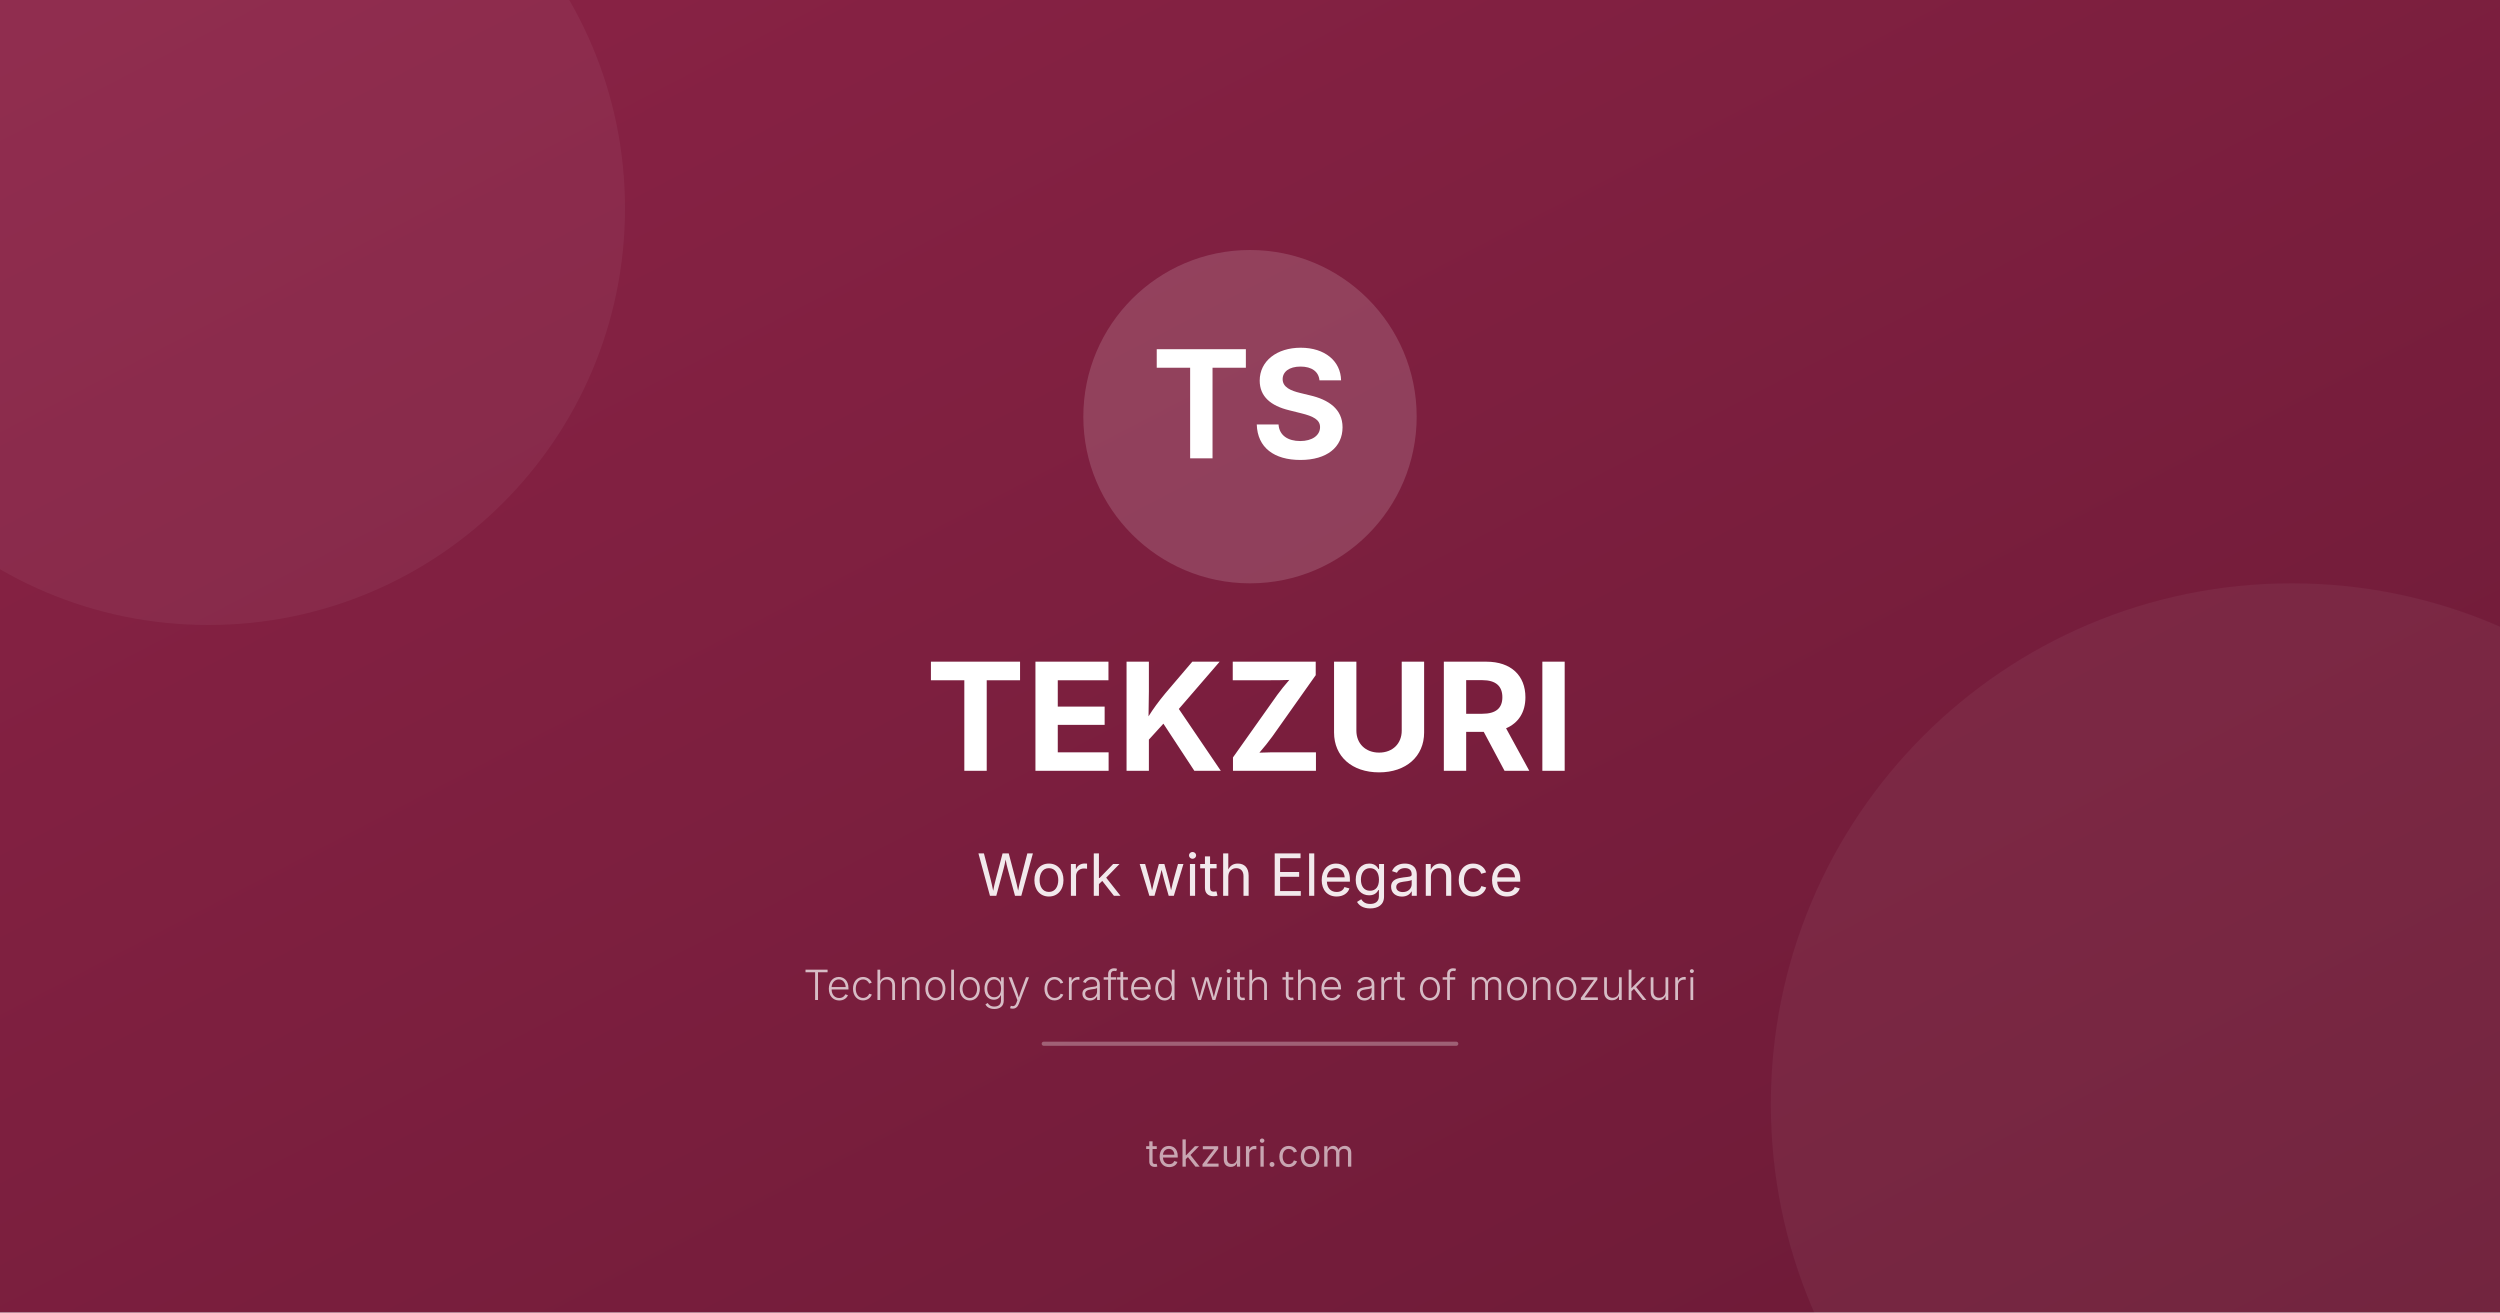
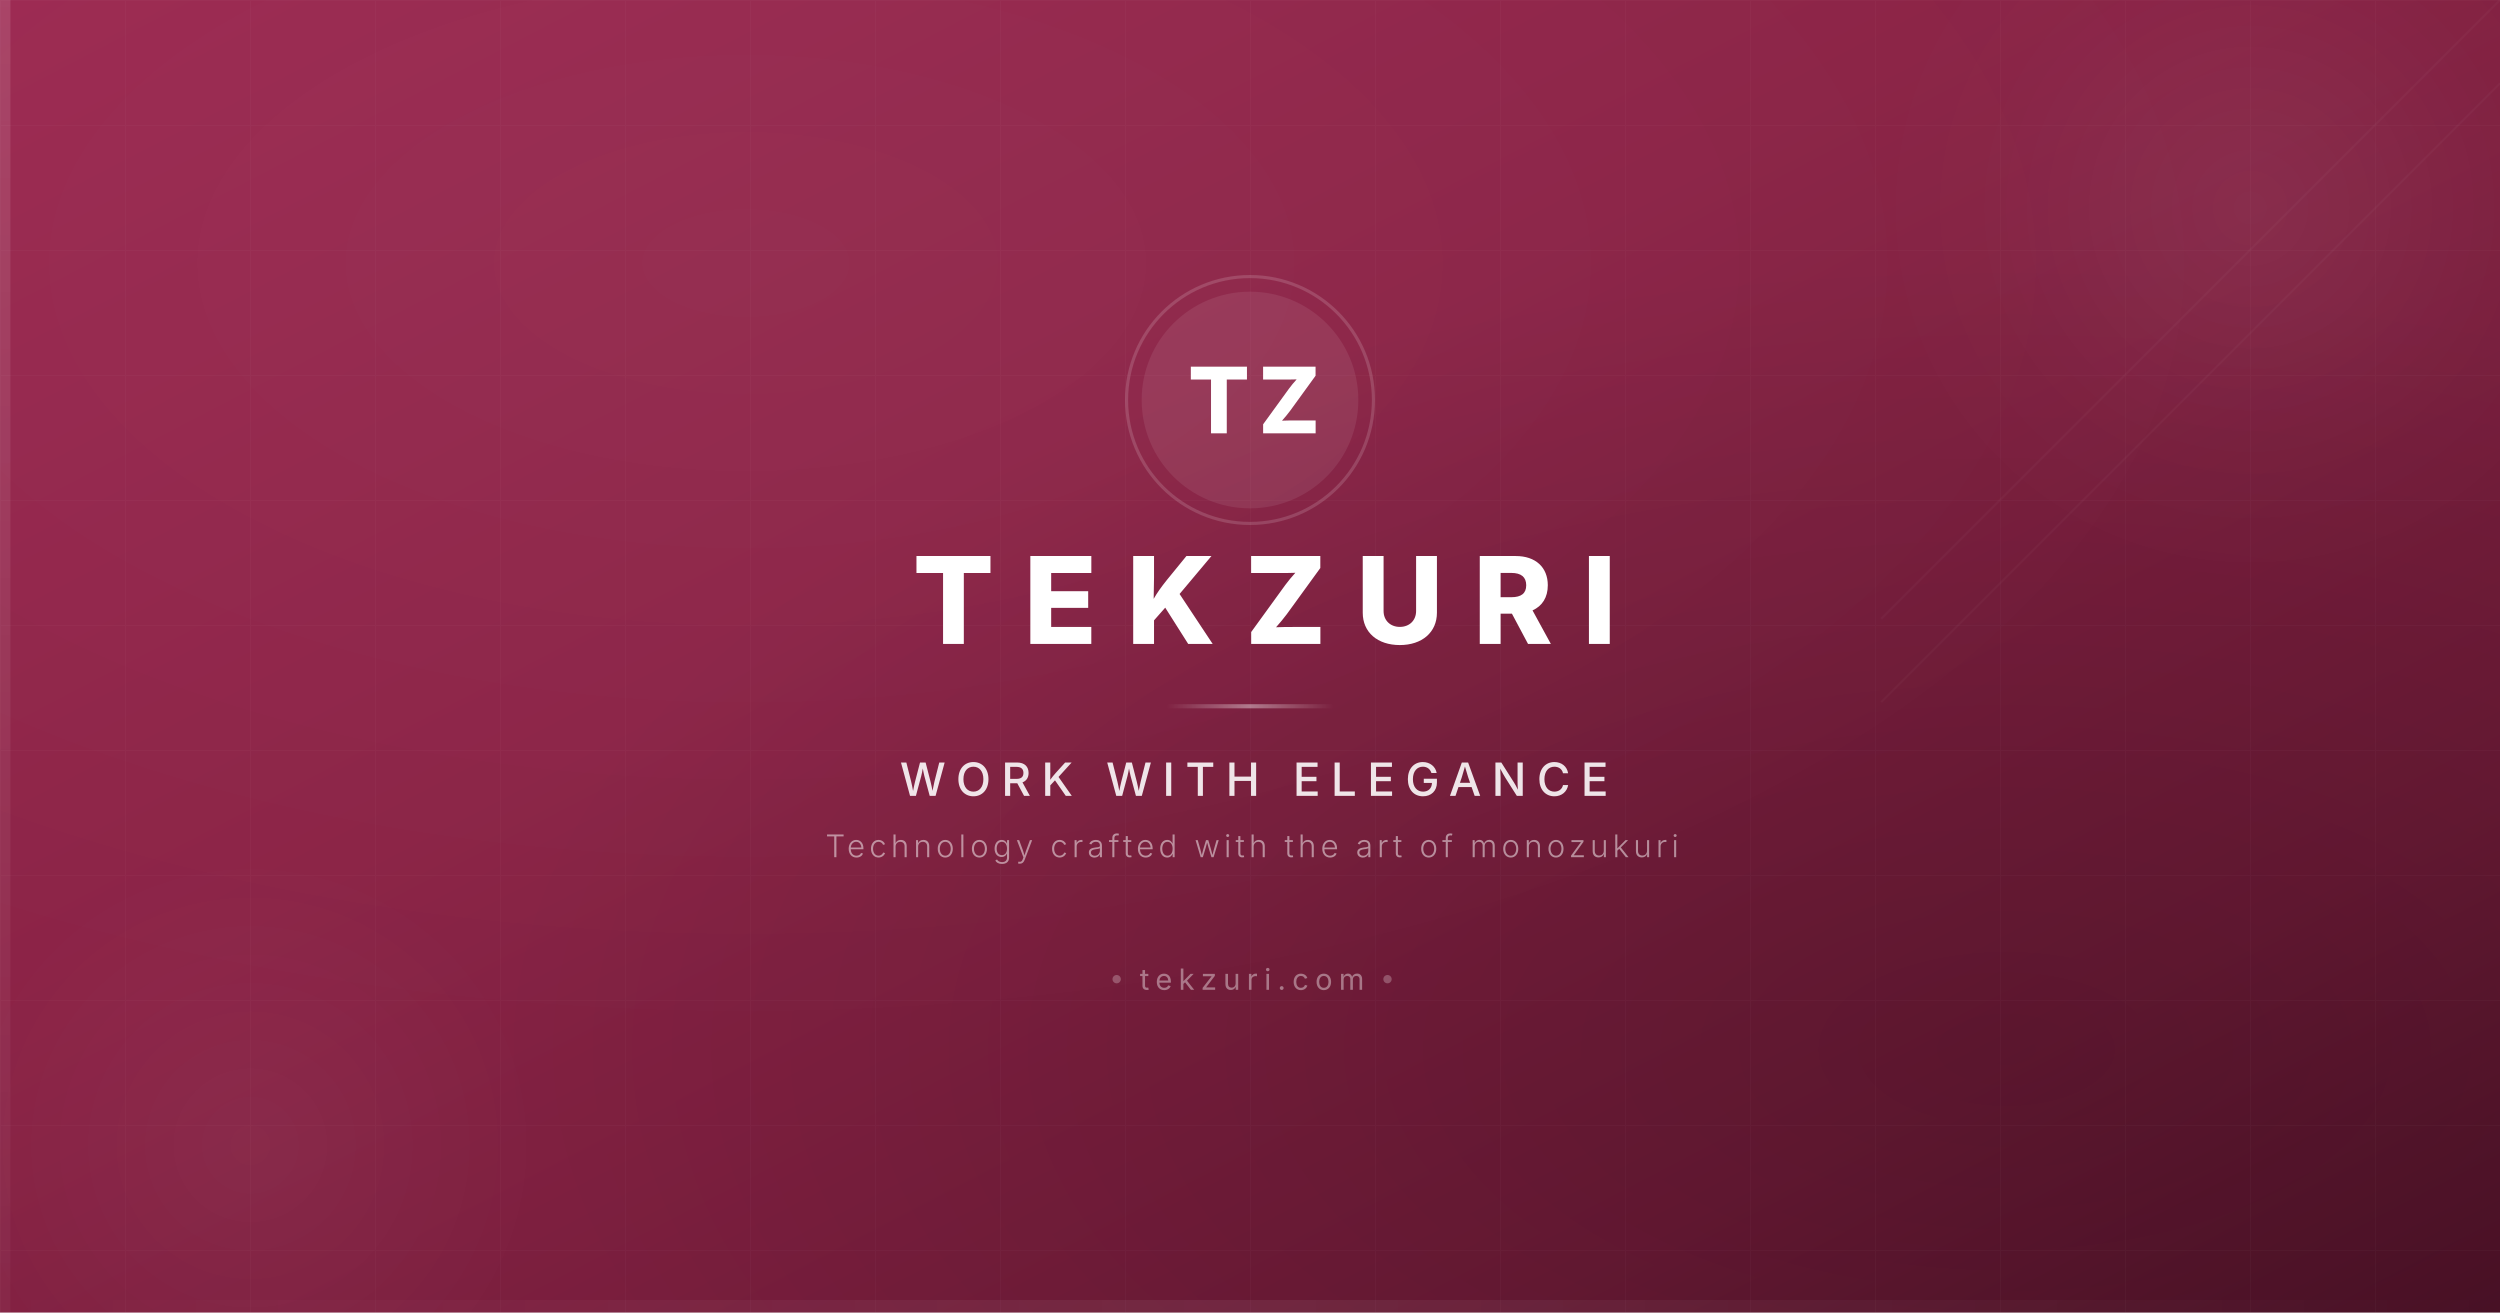
<svg xmlns="http://www.w3.org/2000/svg" width="1200" height="630" viewBox="0 0 1200 630">
  <defs>
-     <linearGradient id="bgGradient" x1="0%" y1="0%" x2="100%" y2="100%">
-       <stop offset="0%" style="stop-color:#8B2346" />
-       <stop offset="100%" style="stop-color:#6B1A36" />
+     <linearGradient id="bg-gradient" x1="0%" y1="0%" x2="100%" y2="100%">
+       <stop offset="0%" stop-color="#9B2850" />
+       <stop offset="40%" stop-color="#8B2346" />
+       <stop offset="80%" stop-color="#6B1A36" />
+       <stop offset="100%" stop-color="#4E1228" />
    </linearGradient>
+     <radialGradient id="noise-light" cx="30%" cy="20%" r="60%" fx="30%" fy="20%">
+       <stop offset="0%" stop-color="white" stop-opacity="0.04" />
+       <stop offset="100%" stop-color="white" stop-opacity="0" />
+     </radialGradient>
+     <radialGradient id="noise-dark" cx="80%" cy="80%" r="60%" fx="80%" fy="80%">
+       <stop offset="0%" stop-color="black" stop-opacity="0.15" />
+       <stop offset="100%" stop-color="black" stop-opacity="0" />
+     </radialGradient>
+     <radialGradient id="geo-tr" cx="50%" cy="50%" r="50%">
+       <stop offset="0%" stop-color="white" stop-opacity="0.06" />
+       <stop offset="70%" stop-color="white" stop-opacity="0.01" />
+       <stop offset="100%" stop-color="white" stop-opacity="0" />
+     </radialGradient>
+     <radialGradient id="geo-bl" cx="50%" cy="50%" r="50%">
+       <stop offset="0%" stop-color="white" stop-opacity="0.04" />
+       <stop offset="70%" stop-color="white" stop-opacity="0" />
+     </radialGradient>
+     <linearGradient id="left-bar" x1="0" y1="0" x2="0" y2="1">
+       <stop offset="0%" stop-color="white" stop-opacity="0.12" />
+       <stop offset="100%" stop-color="white" stop-opacity="0.03" />
+     </linearGradient>
+     <linearGradient id="sep-grad" x1="0" y1="0" x2="1" y2="0">
+       <stop offset="0%" stop-color="white" stop-opacity="0" />
+       <stop offset="50%" stop-color="white" stop-opacity="0.4" />
+       <stop offset="100%" stop-color="white" stop-opacity="0" />
+     </linearGradient>
+     <linearGradient id="bottom-bar" x1="0" y1="0" x2="1" y2="0">
+       <stop offset="0%" stop-color="white" stop-opacity="0" />
+       <stop offset="50%" stop-color="white" stop-opacity="0.06" />
+       <stop offset="100%" stop-color="white" stop-opacity="0" />
+     </linearGradient>
+     <pattern id="grid" width="60" height="60" patternUnits="userSpaceOnUse">
+       <path d="M 60 0 L 0 0 0 60" fill="none" stroke="white" stroke-width="1" />
+     </pattern>
+     <clipPath id="viewport">
+       <rect width="1200" height="630" />
+     </clipPath>
  </defs>
-   <rect width="1200" height="630" fill="url(#bgGradient)" />
-   <g opacity="0.05">
-     <circle cx="100" cy="100" r="200" fill="white" />
-     <circle cx="1100" cy="530" r="250" fill="white" />
+   <g clip-path="url(#viewport)">
+     <rect width="1200" height="630" fill="url(#bg-gradient)" />
+     <rect width="1200" height="630" fill="url(#noise-light)" />
+     <rect width="1200" height="630" fill="url(#noise-dark)" />
+     <circle cx="1080" cy="100" r="180" fill="url(#geo-tr)" />
+     <circle cx="120" cy="550" r="200" fill="url(#geo-bl)" />
+     <rect width="1200" height="630" fill="url(#grid)" opacity="0.025" />
+     <rect x="0" y="0" width="5" height="630" fill="url(#left-bar)" />
+     <line x1="1200" y1="0" x2="903" y2="297" stroke="white" stroke-opacity="0.03" stroke-width="1" />
+     <line x1="1200" y1="40" x2="903" y2="337" stroke="white" stroke-opacity="0.03" stroke-width="1" />
+     <rect x="0" y="624" width="1200" height="6" fill="url(#bottom-bar)" />
+     <circle cx="600" cy="192" r="59.25" fill="none" stroke="white" stroke-opacity="0.15" stroke-width="1.5" />
+     <circle cx="600" cy="192" r="52" fill="white" fill-opacity="0.08" />
+     <text x="602" y="192" text-anchor="middle" dominant-baseline="central" font-family="system-ui, -apple-system, 'Segoe UI', sans-serif" font-size="44" font-weight="800" fill="white" letter-spacing="4">TZ</text>
+     <text x="607" y="288" text-anchor="middle" dominant-baseline="central" font-family="system-ui, -apple-system, 'Segoe UI', sans-serif" font-size="58" font-weight="800" fill="white" letter-spacing="14">TEKZURI</text>
+     <rect x="560" y="338" width="80" height="2" rx="1" fill="url(#sep-grad)" />
+     <text x="602" y="374" text-anchor="middle" dominant-baseline="central" font-family="system-ui, -apple-system, 'Segoe UI', sans-serif" font-size="22" font-weight="500" fill="white" fill-opacity="0.88" letter-spacing="5">WORK WITH ELEGANCE</text>
+     <text x="601" y="406" text-anchor="middle" dominant-baseline="central" font-family="system-ui, -apple-system, 'Segoe UI', sans-serif" font-size="15" font-weight="300" fill="white" fill-opacity="0.5" letter-spacing="2">Technology crafted with the art of monozukuri</text>
+     <circle cx="536" cy="470" r="2" fill="white" fill-opacity="0.25" />
+     <text x="601" y="470" text-anchor="middle" dominant-baseline="central" font-family="system-ui, -apple-system, 'Segoe UI', sans-serif" font-size="14" font-weight="400" fill="white" fill-opacity="0.4" letter-spacing="3">tekzuri.com</text>
+     <circle cx="666" cy="470" r="2" fill="white" fill-opacity="0.25" />
  </g>
-   <g transform="translate(600, 200)">
-     <circle cx="0" cy="0" r="80" fill="rgba(255,255,255,0.15)" />
-     <text x="0" y="20" font-family="system-ui, -apple-system, sans-serif" font-size="72" font-weight="700" fill="white" text-anchor="middle">TS</text>
-   </g>
-   <text x="600" y="370" font-family="system-ui, -apple-system, sans-serif" font-size="72" font-weight="700" fill="white" text-anchor="middle">TEKZURI</text>
-   <text x="600" y="430" font-family="system-ui, -apple-system, sans-serif" font-size="28" font-weight="400" fill="rgba(255,255,255,0.9)" text-anchor="middle">Work with Elegance</text>
-   <text x="600" y="480" font-family="system-ui, -apple-system, sans-serif" font-size="20" font-weight="300" fill="rgba(255,255,255,0.7)" text-anchor="middle">Technology crafted with the art of monozukuri</text>
-   <rect x="500" y="500" width="200" height="2" fill="rgba(255,255,255,0.3)" rx="1" />
-   <text x="600" y="560" font-family="system-ui, -apple-system, sans-serif" font-size="18" font-weight="400" fill="rgba(255,255,255,0.6)" text-anchor="middle">tekzuri.com</text>
</svg>
